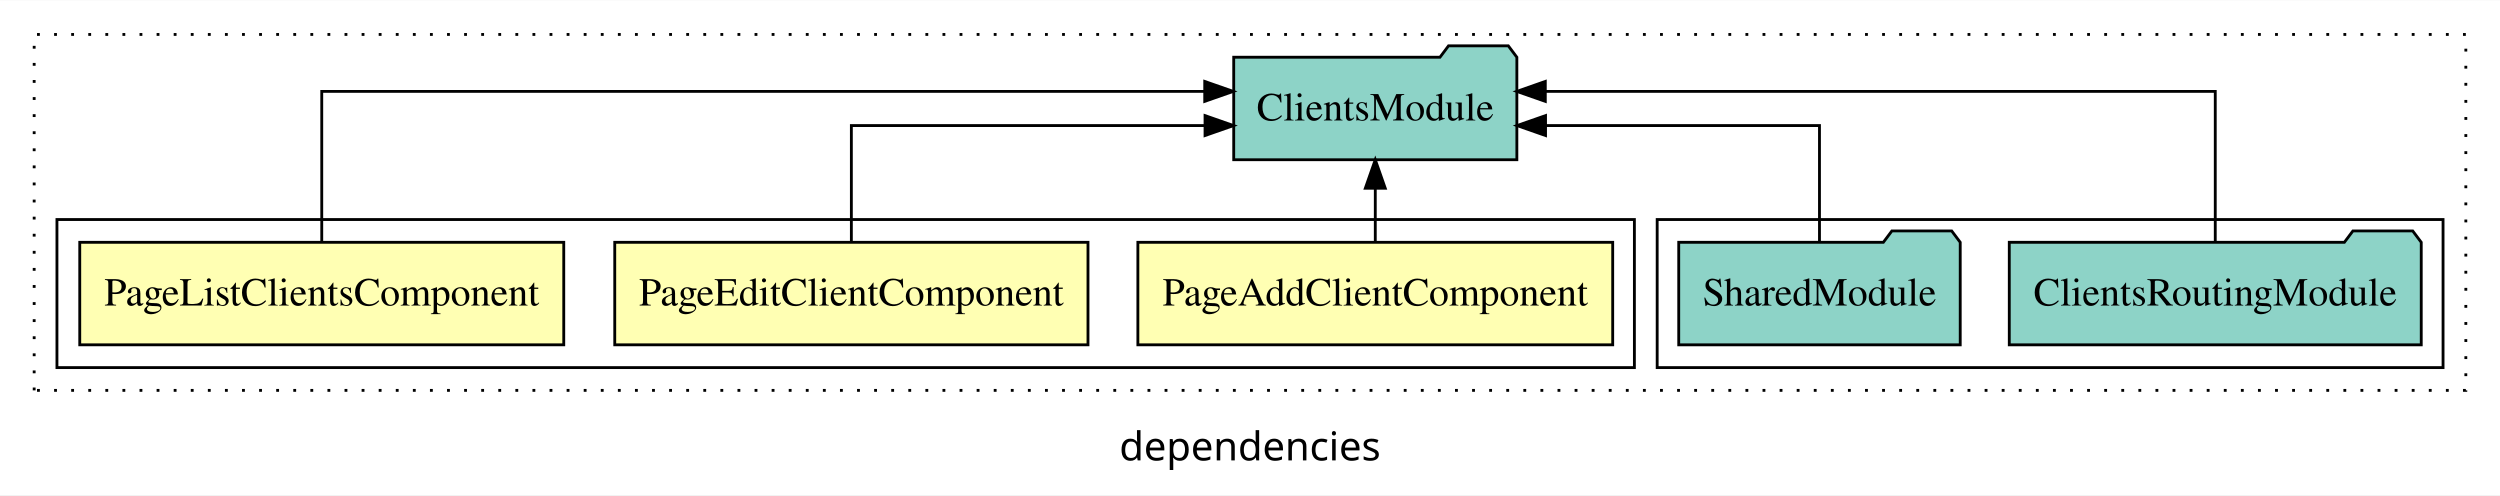
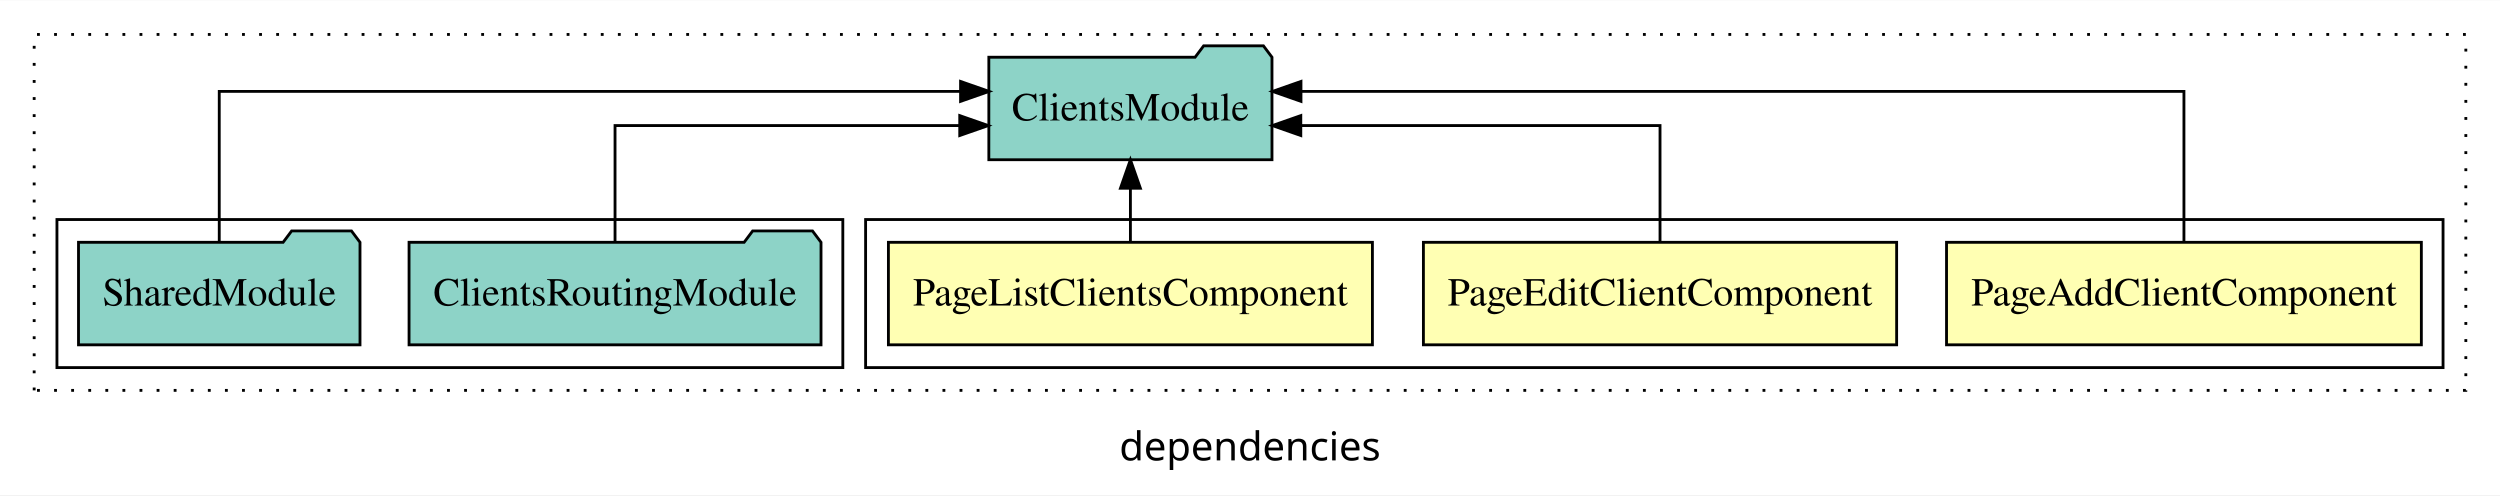
<svg xmlns="http://www.w3.org/2000/svg" width="878pt" height="174pt" viewBox="0.00 0.00 878.00 173.80">
  <g id="graph0" class="graph" transform="scale(1 1) rotate(0) translate(4 169.8)">
    <polygon fill="white" stroke="transparent" points="-4,4 -4,-169.8 874,-169.8 874,4 -4,4" />
    <text text-anchor="middle" x="435" y="-8.2" font-family="sans-serif" font-size="14.00">dependencies</text>
    <g id="clust1" class="cluster">
      <polygon fill="none" stroke="black" stroke-dasharray="1,5" points="8,-32.8 8,-157.8 862,-157.8 862,-32.8 8,-32.8" />
    </g>
+     <g id="clust2" class="cluster">
+       <polygon fill="none" stroke="black" points="300,-40.8 300,-92.8 854,-92.8 854,-40.8 300,-40.8" />
+     </g>
    <g id="clust6" class="cluster">
-       <polygon fill="none" stroke="black" points="578,-40.8 578,-92.8 854,-92.8 854,-40.8 578,-40.8" />
-     </g>
-     <g id="clust2" class="cluster">
-       <polygon fill="none" stroke="black" points="16,-40.8 16,-92.8 570,-92.8 570,-40.8 16,-40.8" />
+       <polygon fill="none" stroke="black" points="16,-40.8 16,-92.8 292,-92.8 292,-40.8 16,-40.8" />
    </g>
    <g id="node1" class="node">
-       <polygon fill="#ffffb3" stroke="black" points="562.38,-84.8 395.62,-84.8 395.62,-48.8 562.38,-48.8 562.38,-84.8" />
-       <text text-anchor="middle" x="479" y="-62.6" font-family="Times,serif" font-size="14.00">PageAddClientComponent</text>
+       <polygon fill="#ffffb3" stroke="black" points="846.38,-84.8 679.62,-84.8 679.62,-48.8 846.38,-48.8 846.38,-84.8" />
+       <text text-anchor="middle" x="763" y="-62.6" font-family="Times,serif" font-size="14.00">PageAddClientComponent</text>
    </g>
    <g id="node4" class="node">
-       <polygon fill="#8dd3c7" stroke="black" points="528.72,-149.8 525.72,-153.8 504.72,-153.8 501.72,-149.8 429.28,-149.8 429.28,-113.8 528.72,-113.8 528.72,-149.8" />
-       <text text-anchor="middle" x="479" y="-127.6" font-family="Times,serif" font-size="14.00">ClientsModule</text>
+       <polygon fill="#8dd3c7" stroke="black" points="442.72,-149.8 439.72,-153.8 418.72,-153.8 415.72,-149.8 343.28,-149.8 343.28,-113.8 442.72,-113.8 442.72,-149.8" />
+       <text text-anchor="middle" x="393" y="-127.6" font-family="Times,serif" font-size="14.00">ClientsModule</text>
    </g>
    <g id="edge1" class="edge">
-       <path fill="none" stroke="black" d="M479,-84.91C479,-84.91 479,-103.79 479,-103.79" />
-       <polygon fill="black" stroke="black" points="475.5,-103.79 479,-113.79 482.5,-103.79 475.5,-103.79" />
+       <path fill="none" stroke="black" d="M763,-85.08C763,-106.12 763,-137.8 763,-137.8 763,-137.8 452.9,-137.8 452.9,-137.8" />
+       <polygon fill="black" stroke="black" points="452.9,-134.3 442.9,-137.8 452.9,-141.3 452.9,-134.3" />
    </g>
    <g id="node2" class="node">
-       <polygon fill="#ffffb3" stroke="black" points="378.1,-84.8 211.9,-84.8 211.9,-48.8 378.1,-48.8 378.1,-84.8" />
-       <text text-anchor="middle" x="295" y="-62.6" font-family="Times,serif" font-size="14.00">PageEditClientComponent</text>
+       <polygon fill="#ffffb3" stroke="black" points="662.1,-84.8 495.9,-84.8 495.9,-48.8 662.1,-48.8 662.1,-84.8" />
+       <text text-anchor="middle" x="579" y="-62.6" font-family="Times,serif" font-size="14.00">PageEditClientComponent</text>
    </g>
    <g id="edge2" class="edge">
-       <path fill="none" stroke="black" d="M295,-84.82C295,-102.17 295,-125.8 295,-125.8 295,-125.8 419.21,-125.8 419.21,-125.8" />
-       <polygon fill="black" stroke="black" points="419.21,-129.3 429.21,-125.8 419.21,-122.3 419.21,-129.3" />
+       <path fill="none" stroke="black" d="M579,-84.82C579,-102.17 579,-125.8 579,-125.8 579,-125.8 452.84,-125.8 452.84,-125.8" />
+       <polygon fill="black" stroke="black" points="452.84,-122.3 442.84,-125.8 452.84,-129.3 452.84,-122.3" />
    </g>
    <g id="node3" class="node">
-       <polygon fill="#ffffb3" stroke="black" points="193.99,-84.8 24.01,-84.8 24.01,-48.8 193.99,-48.8 193.99,-84.8" />
-       <text text-anchor="middle" x="109" y="-62.6" font-family="Times,serif" font-size="14.00">PageListClientsComponent</text>
+       <polygon fill="#ffffb3" stroke="black" points="477.99,-84.8 308.01,-84.8 308.01,-48.8 477.99,-48.8 477.99,-84.8" />
+       <text text-anchor="middle" x="393" y="-62.6" font-family="Times,serif" font-size="14.00">PageListClientsComponent</text>
    </g>
    <g id="edge3" class="edge">
-       <path fill="none" stroke="black" d="M109,-85.08C109,-106.12 109,-137.8 109,-137.8 109,-137.8 419.1,-137.8 419.1,-137.8" />
-       <polygon fill="black" stroke="black" points="419.1,-141.3 429.1,-137.8 419.1,-134.3 419.1,-141.3" />
+       <path fill="none" stroke="black" d="M393,-84.91C393,-84.91 393,-103.79 393,-103.79" />
+       <polygon fill="black" stroke="black" points="389.5,-103.79 393,-113.79 396.5,-103.79 389.5,-103.79" />
    </g>
    <g id="node5" class="node">
-       <polygon fill="#8dd3c7" stroke="black" points="846.34,-84.8 843.34,-88.8 822.34,-88.8 819.34,-84.8 701.66,-84.8 701.66,-48.8 846.34,-48.8 846.34,-84.8" />
-       <text text-anchor="middle" x="774" y="-62.6" font-family="Times,serif" font-size="14.00">ClientsRoutingModule</text>
+       <polygon fill="#8dd3c7" stroke="black" points="284.34,-84.8 281.34,-88.8 260.34,-88.8 257.34,-84.8 139.66,-84.8 139.66,-48.8 284.34,-48.8 284.34,-84.8" />
+       <text text-anchor="middle" x="212" y="-62.6" font-family="Times,serif" font-size="14.00">ClientsRoutingModule</text>
    </g>
    <g id="edge4" class="edge">
-       <path fill="none" stroke="black" d="M774,-85.08C774,-106.12 774,-137.8 774,-137.8 774,-137.8 538.71,-137.8 538.71,-137.8" />
-       <polygon fill="black" stroke="black" points="538.71,-134.3 528.71,-137.8 538.71,-141.3 538.71,-134.3" />
+       <path fill="none" stroke="black" d="M212,-84.82C212,-102.17 212,-125.8 212,-125.8 212,-125.8 333.06,-125.8 333.06,-125.8" />
+       <polygon fill="black" stroke="black" points="333.06,-129.3 343.06,-125.8 333.06,-122.3 333.06,-129.3" />
    </g>
    <g id="node6" class="node">
-       <polygon fill="#8dd3c7" stroke="black" points="684.43,-84.8 681.43,-88.8 660.43,-88.8 657.43,-84.8 585.57,-84.8 585.57,-48.8 684.43,-48.8 684.43,-84.8" />
-       <text text-anchor="middle" x="635" y="-62.6" font-family="Times,serif" font-size="14.00">SharedModule</text>
+       <polygon fill="#8dd3c7" stroke="black" points="122.43,-84.8 119.43,-88.8 98.43,-88.8 95.43,-84.8 23.57,-84.8 23.57,-48.8 122.43,-48.8 122.43,-84.8" />
+       <text text-anchor="middle" x="73" y="-62.6" font-family="Times,serif" font-size="14.00">SharedModule</text>
    </g>
    <g id="edge5" class="edge">
-       <path fill="none" stroke="black" d="M635,-84.82C635,-102.17 635,-125.8 635,-125.8 635,-125.8 538.79,-125.8 538.79,-125.8" />
-       <polygon fill="black" stroke="black" points="538.79,-122.3 528.79,-125.8 538.79,-129.3 538.79,-122.3" />
+       <path fill="none" stroke="black" d="M73,-85.08C73,-106.12 73,-137.8 73,-137.8 73,-137.8 333.35,-137.8 333.35,-137.8" />
+       <polygon fill="black" stroke="black" points="333.35,-141.3 343.35,-137.8 333.35,-134.3 333.35,-141.3" />
    </g>
  </g>
</svg>
